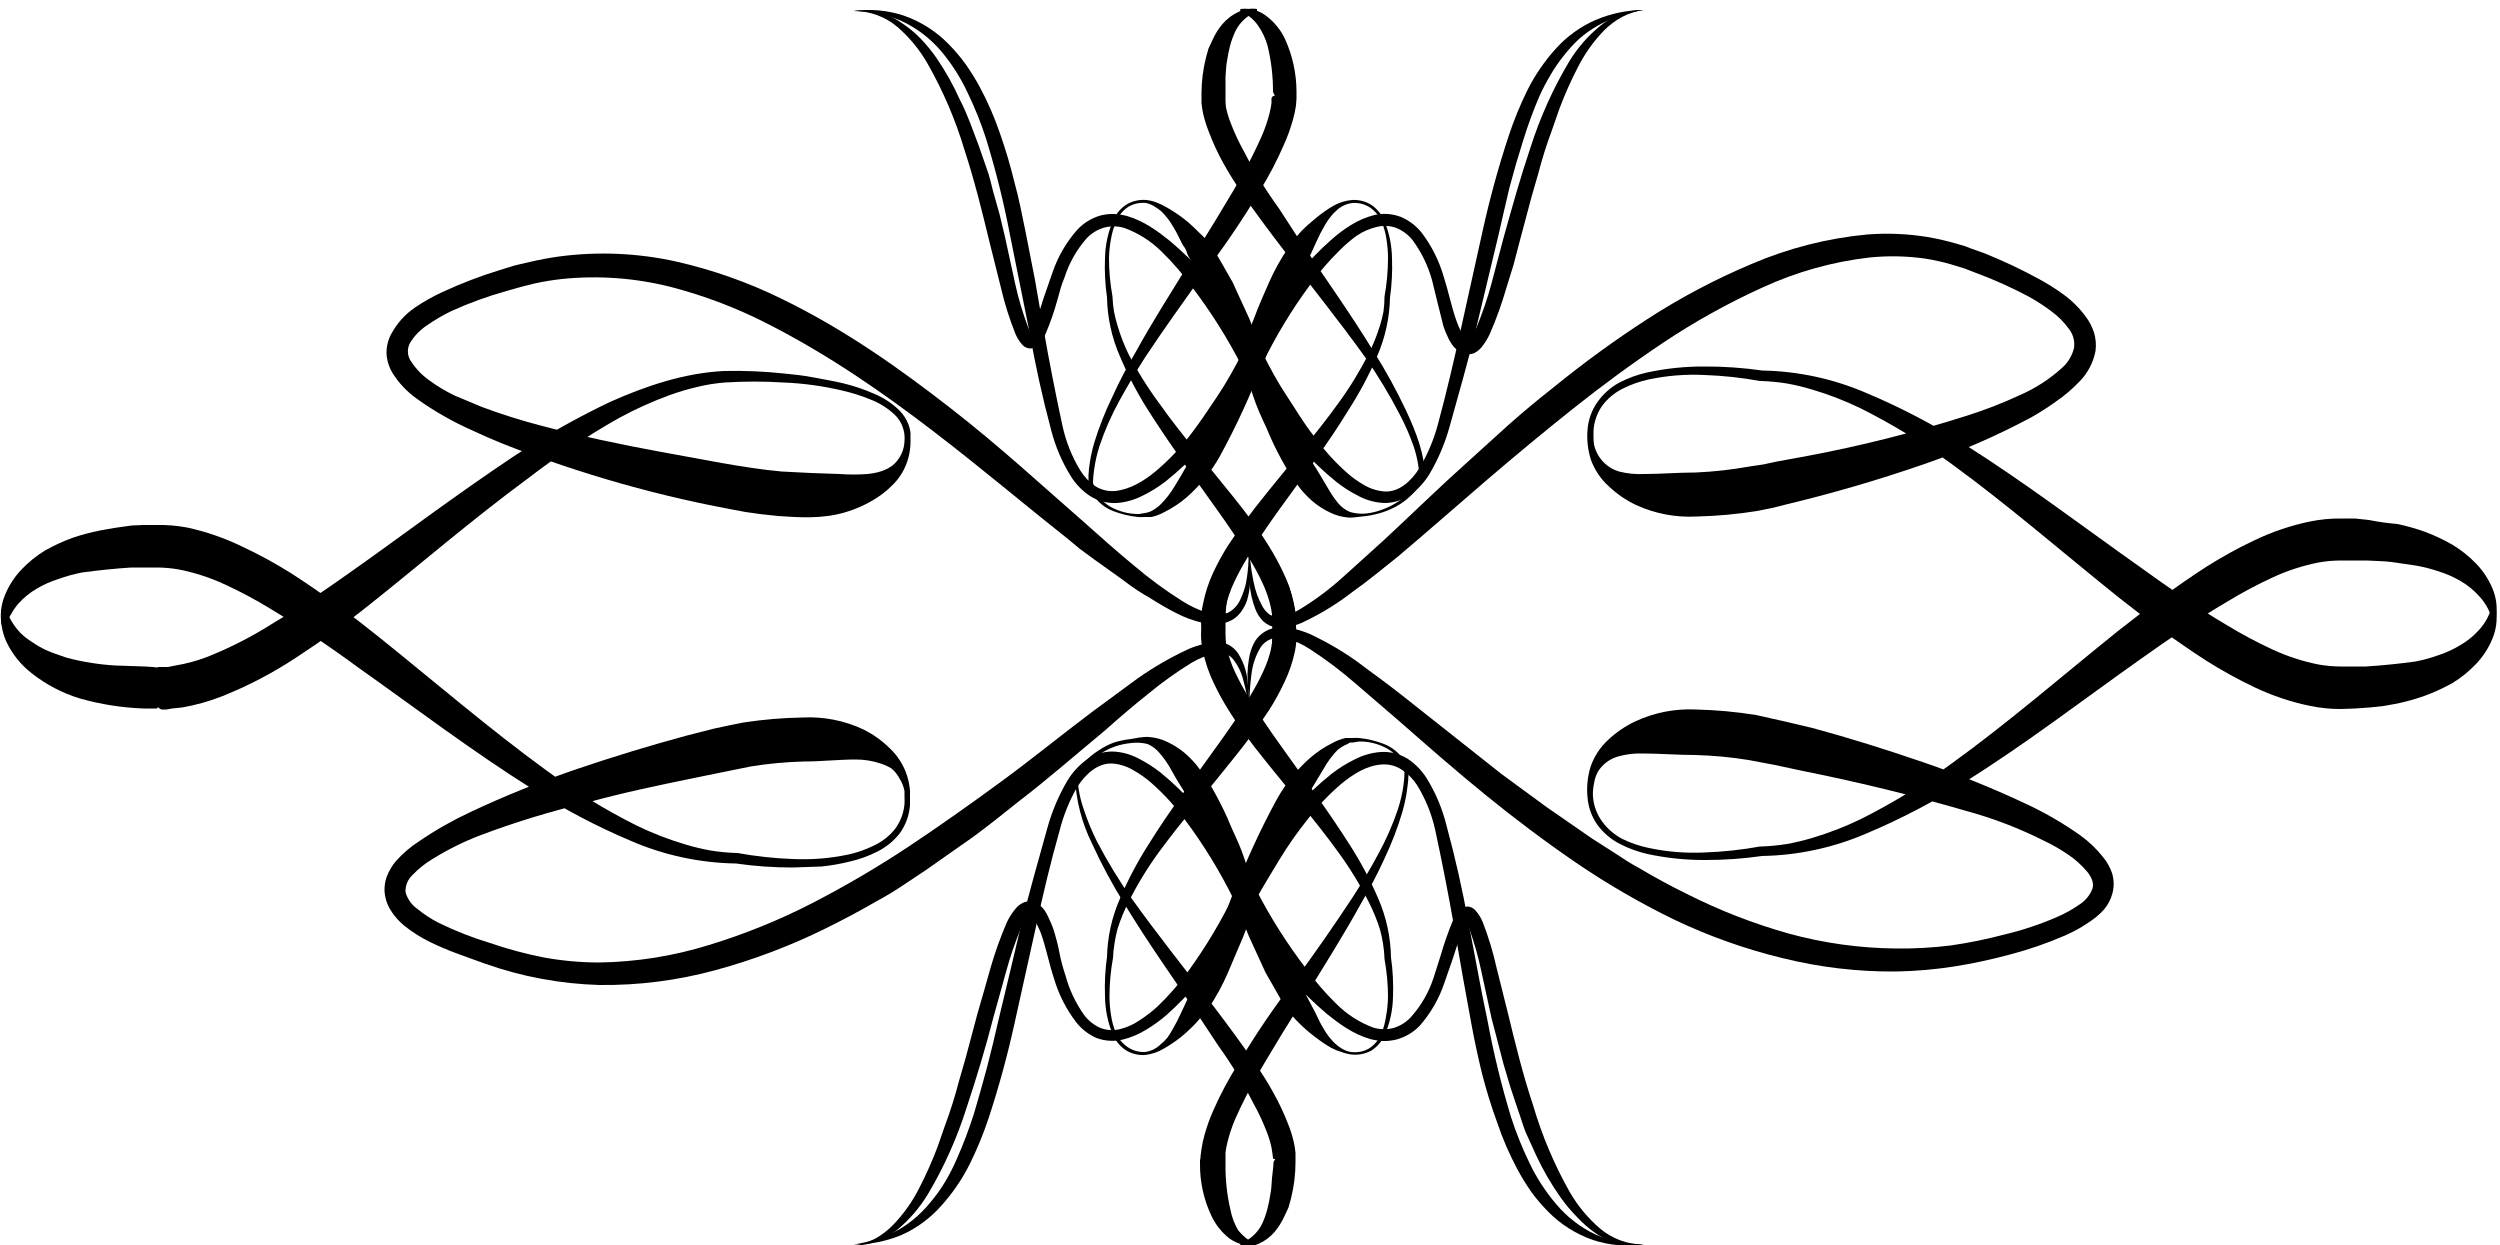
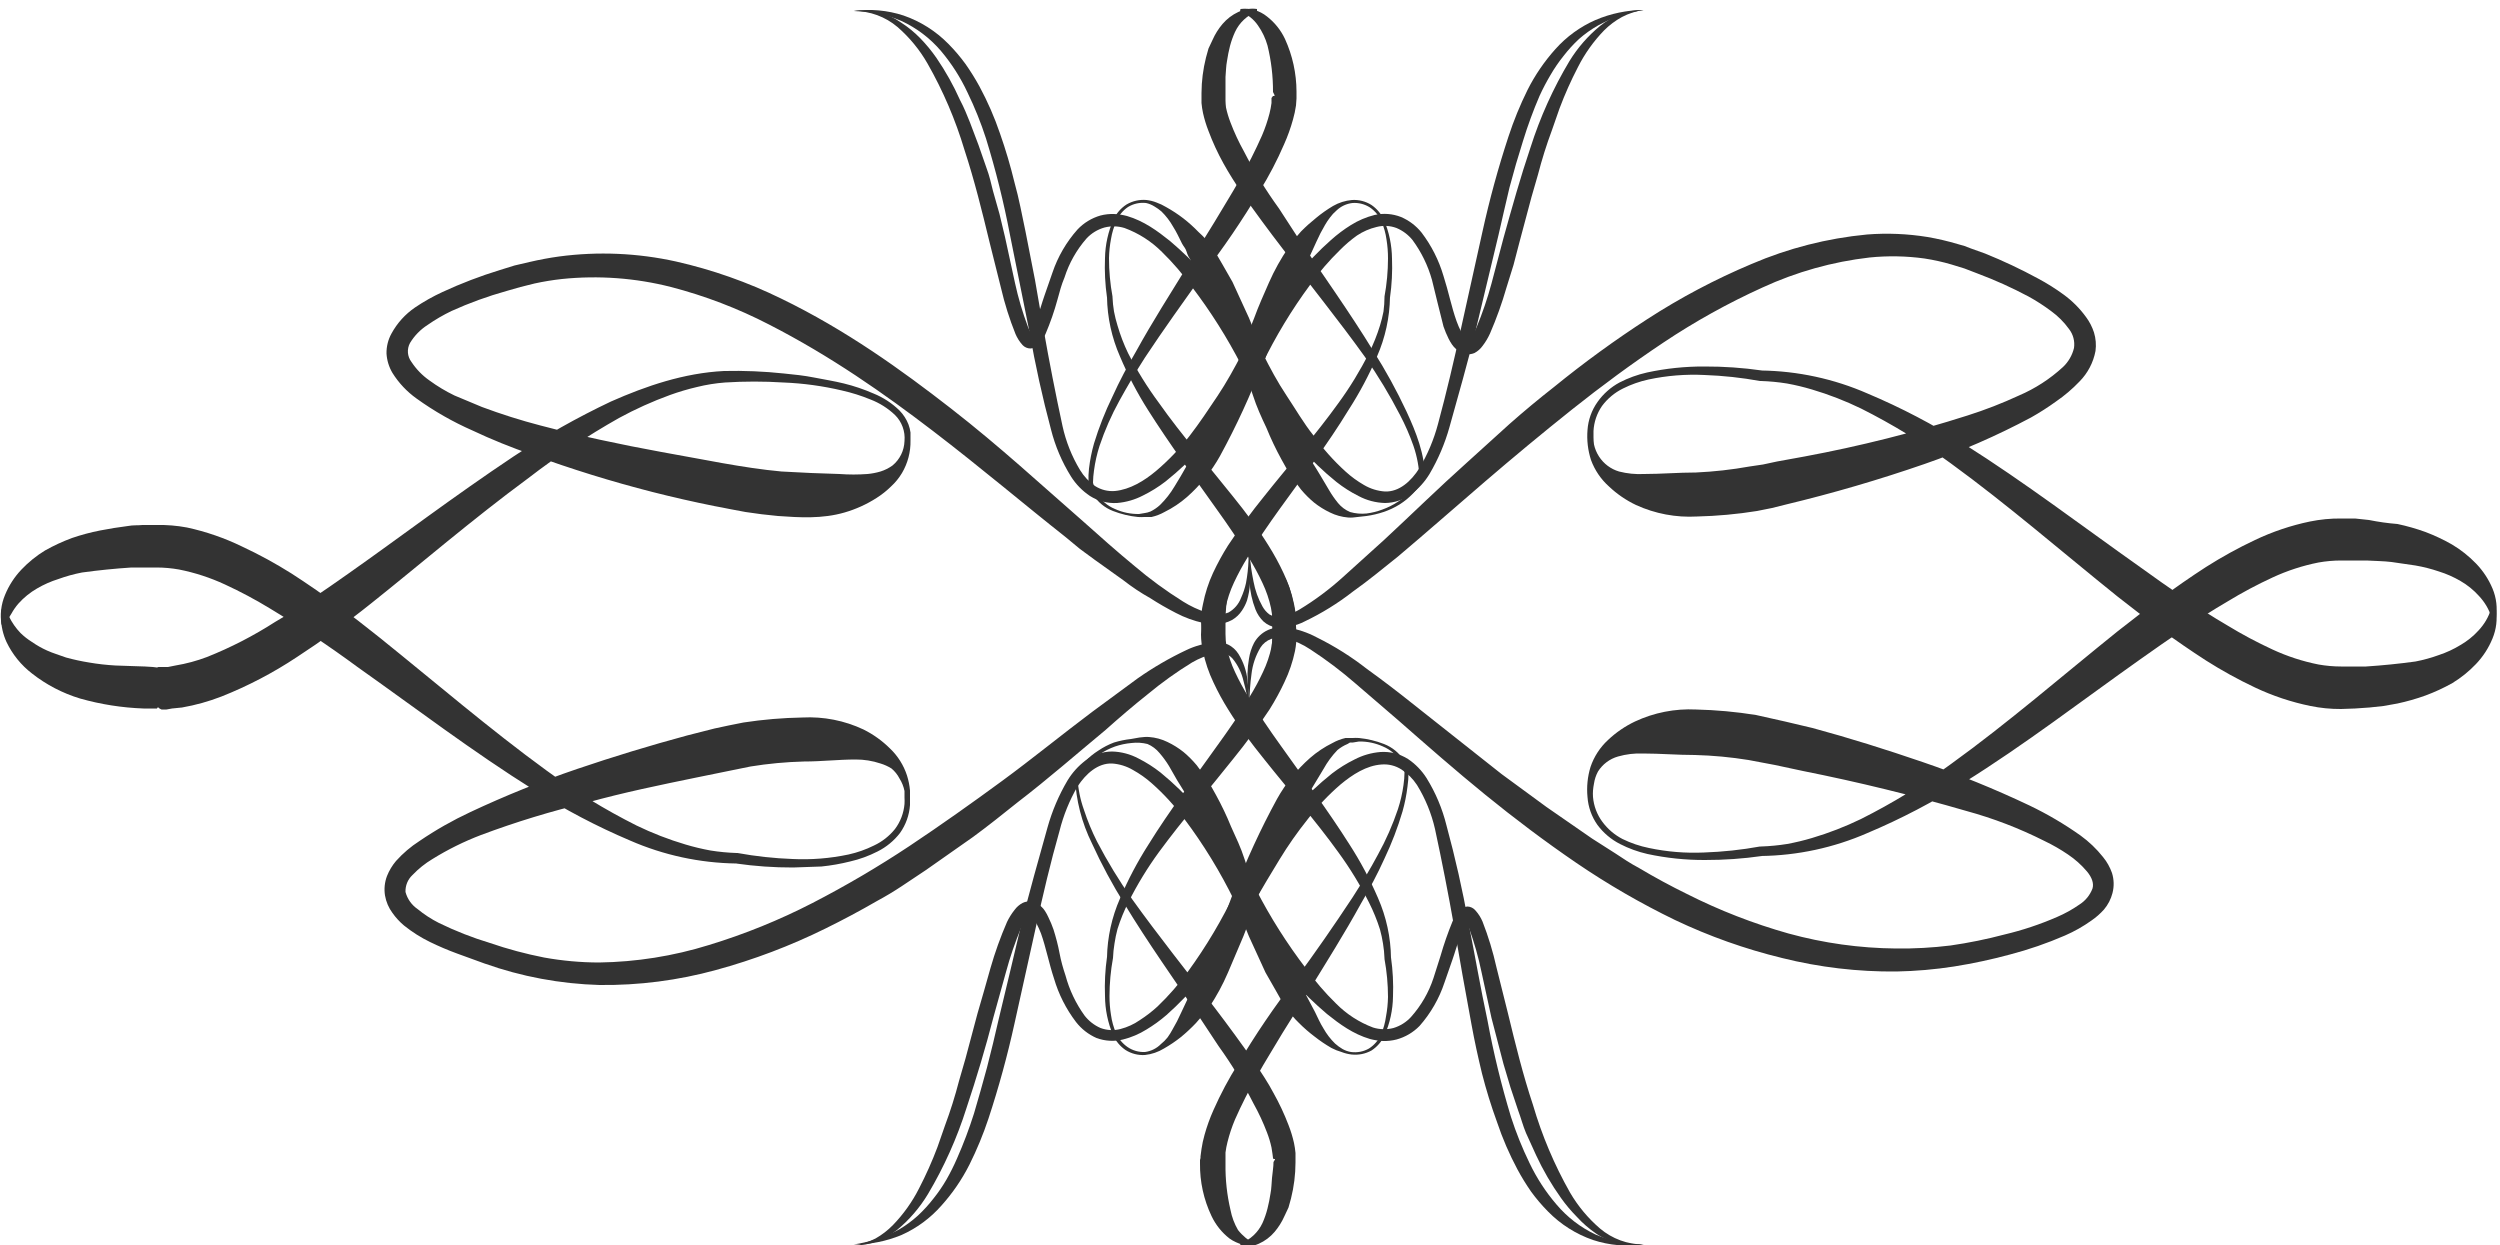
- <svg xmlns="http://www.w3.org/2000/svg" data-name="Layer 1" viewBox="0 0 500 248.93" class="fleuron f2" width="300" style="display:block; margin: 1rem auto;">
+ <svg xmlns="http://www.w3.org/2000/svg" data-name="Layer 1" viewBox="0 0 500 248.93" class="fleuron f2" width="150" style="opacity: 0.8; fill: currentColor; display: block; margin: 1rem auto;">
  <path d="M248.1 248.7a8 8 0 0 0 4.4-4.1 17.5 17.5 0 0 0 1-2.9 29.9 29.9 0 0 0 .6-3c.2-1 .2-2 .3-3.1s.3-2.2.3-3.2l.3-.5v-.1h-.3l-.1-.2a6.7 6.7 0 0 0-.1-.8l-.2-1.3a19.9 19.9 0 0 0-.9-3 43.6 43.6 0 0 0-2.7-5.8 86.6 86.6 0 0 0-7-11.5l-3.7-5.6c-5-7.5-10.4-15-15.1-22.8a106.3 106.3 0 0 1-6.5-12.1 32.9 32.9 0 0 1-3.4-13.3v-.2a12.1 12.1 0 0 1 2-2.9 14.1 14.1 0 0 1 2.7-2.2 14.9 14.9 0 0 1 3.1-1.6 18.8 18.8 0 0 1 3.4-.7l1.7-.3 1-.1a5.4 5.4 0 0 1 .9 0 10 10 0 0 1 3.7 1 16.5 16.5 0 0 1 3.2 2 20.3 20.3 0 0 1 2.6 2.6 39.7 39.7 0 0 1 3.9 6q1.7 3.1 3 6.3c1 2.2 2 4.3 2.7 6.5l1.1 3.3 1.1 3.3.3 1-.4.8a103.7 103.7 0 0 1-11 15.8 58.4 58.4 0 0 1-6.7 7 28.7 28.7 0 0 1-4 2.9 16.4 16.4 0 0 1-4.7 2 9 9 0 0 1-5.3-.3 10.6 10.6 0 0 1-4.1-3.2 26.8 26.8 0 0 1-4.4-8.7c-1-3-1.6-6.2-2.6-9a19 19 0 0 0-.9-2 4.3 4.3 0 0 0-1.1-1.6c-.2-.1-.2-.1-.4 0a1.8 1.8 0 0 0-.6.5 9.7 9.7 0 0 0-1 2 71.1 71.1 0 0 0-3 8.8l-2.5 9c-1.6 6.2-3.4 12.2-5.4 18.2a82 82 0 0 1-7.7 17.2 28.2 28.2 0 0 1-6.2 7.2 15.3 15.3 0 0 1-4.1 2.3 12.8 12.8 0 0 1-4.6.8 13.5 13.5 0 0 0 4.4-1.4 15.6 15.6 0 0 0 3.5-2.7 30 30 0 0 0 5.2-7.3 75.3 75.3 0 0 0 3.7-8.3l1.5-4.3a90.3 90.3 0 0 0 2.8-8.9l1.3-4.5 2.4-9 1.3-4.5 1.3-4.6a75 75 0 0 1 3.3-9.2 12.5 12.5 0 0 1 1.5-2.4 4.7 4.7 0 0 1 1.6-1.4 3.1 3.1 0 0 1 3.1.2 4.8 4.8 0 0 1 1.4 1.4 9.4 9.4 0 0 1 .7 1.3 20.9 20.9 0 0 1 1 2.4c.5 1.6.9 3.1 1.2 4.7s.7 3 1.2 4.5a24.7 24.7 0 0 0 3.8 8 8.2 8.2 0 0 0 3.2 2.5 6.6 6.6 0 0 0 4 .2 12.1 12.1 0 0 0 3.9-1.8 26.2 26.2 0 0 0 3.5-2.7 51.2 51.2 0 0 0 6.1-7 100 100 0 0 0 9.5-16l-.1 1.7a164.9 164.9 0 0 0-2.5-6.2l-2.8-6.2-3-6c-1-2-2.2-3.8-3.3-5.6l-1.6-2.8a19.7 19.7 0 0 0-1.9-2.6 6.3 6.3 0 0 0-2.4-1.8 8.8 8.8 0 0 0-3.2-.2 14 14 0 0 0-3.3.7 14.2 14.2 0 0 0-3 1.5 13.4 13.4 0 0 0-2.5 2.2 11.5 11.5 0 0 0-2 2.7v-.2a22.4 22.4 0 0 0 1.3 6.5 45.4 45.4 0 0 0 2.6 6.3 101.6 101.6 0 0 0 7 11.5c5.3 7.4 11 14.5 16.5 21.7a326.4 326.4 0 0 1 8.1 11.1c1.3 2 2.6 3.9 3.7 6a48 48 0 0 1 3 6.4 24.4 24.4 0 0 1 1.1 3.6 17.2 17.2 0 0 1 .3 2v1.9a29.9 29.9 0 0 1-.9 7.2l-.5 1.8-.8 1.7a13.1 13.1 0 0 1-2 3.2c-1.7 2-4.4 3.3-6.9 2.9z" />
  <path d="M251 249.2c-1 .3-3.6-.4-5.1-1.5a12.4 12.4 0 0 1-3.6-4.5 23.8 23.8 0 0 1-2.3-10.5v-.7l.1-.4v-.3l.2-1.5a21.5 21.5 0 0 1 .6-2.8 35.2 35.2 0 0 1 1.8-5 71.2 71.2 0 0 1 4.9-9.2A164.4 164.4 0 0 1 259 196c4-5.4 7.8-10.9 11.5-16.5 1.8-2.8 3.5-5.6 5.1-8.6a55 55 0 0 0 4-9.1 28 28 0 0 0 1.1-4.8 18.7 18.7 0 0 0 .2-2.5 6 6 0 0 0-.8-2.2 7.5 7.5 0 0 0-3.5-3 11.2 11.2 0 0 0-4.8-1l-1.2.2a4 4 0 0 0-.6 0 4 4 0 0 0-.5.3 8 8 0 0 0-2 1.2 18 18 0 0 0-2.8 3.8l-5 8.3c-1.6 2.8-3 5.8-4.4 8.8s-2.8 6-4 9l-.1-2a105.3 105.3 0 0 0 10 15.8 51.5 51.5 0 0 0 6 7 20.6 20.6 0 0 0 7.4 4.8 7.4 7.4 0 0 0 4.1.1 7.8 7.8 0 0 0 3.5-2.2 22 22 0 0 0 4.5-7.8l1.4-4.4a66.5 66.5 0 0 1 2.4-6.9 8.1 8.1 0 0 1 1.4-2.2 2.3 2.3 0 0 1 1.6-.8 2.2 2.2 0 0 1 1.6.8 8 8 0 0 1 1.4 2.2 62.9 62.9 0 0 1 2.8 9.2l2.3 9.2c1.5 6.2 3 12.3 5 18.3a82.7 82.7 0 0 0 7.4 17.5 28.2 28.2 0 0 0 6 7.2 13.5 13.5 0 0 0 8.7 3.2 13.2 13.2 0 0 1-9.5-2.2 22 22 0 0 1-3.8-3.3 30.9 30.9 0 0 1-3.2-3.8 53.7 53.7 0 0 1-5-8.6l-2-4.4c-.6-1.4-1-3-1.6-4.6l-1.5-4.5-1.4-4.7-1.2-4.6-1.2-4.6-1-4.6-1-4.6a62.7 62.7 0 0 0-2.5-8.8 7 7 0 0 0-.7-1.4 1 1 0 0 0 .4 0 .8.8 0 0 0 .4 0 5.2 5.2 0 0 0-1 1.3 21.7 21.7 0 0 0-.9 2c-.6 1.4-1 3-1.5 4.4l-1.6 4.6a25 25 0 0 1-5 8.7 10.2 10.2 0 0 1-4.6 2.7 9.7 9.7 0 0 1-2.7.3 12.4 12.4 0 0 1-2.6-.4c-3.4-1-6.1-3-8.6-5a72.2 72.2 0 0 1-7-6.8 135.2 135.2 0 0 1-11.5-15.5l-.5-1 .4-1a150 150 0 0 1 8.6-18.7 31.2 31.2 0 0 1 6.6-8.2 20.9 20.9 0 0 1 4.5-3 9.7 9.7 0 0 1 2.6-1h.7a5.7 5.7 0 0 1 .7 0 9.5 9.5 0 0 1 1.3 0 19 19 0 0 1 5 1.2 8.2 8.2 0 0 1 4 3.3 6.8 6.8 0 0 1 .9 2.5 18.2 18.2 0 0 1-.2 2.7 32.1 32.1 0 0 1-1 5 64.3 64.3 0 0 1-3.6 9.4c-1.4 3.1-3 6.1-4.7 9-3.3 6-6.9 11.7-10.4 17.4l-5.3 8.5c-1.7 2.9-3.5 5.7-5.1 8.6a94.4 94.4 0 0 0-4.4 8.7 30.5 30.5 0 0 0-1.5 4.5 16.9 16.9 0 0 0-.4 2.1v2.3a38.1 38.1 0 0 0 1 9.2 12.7 12.7 0 0 0 1.5 4 10.4 10.4 0 0 0 3.4 2.8z" />
  <path d="M248.1 109.5a7.3 7.3 0 0 1 6.2 2.2 12.8 12.8 0 0 1 2 2.6 21 21 0 0 1 1.5 3 26.9 26.9 0 0 1 1.3 6.3l.2 3.2a15.8 15.8 0 0 1-.3 3.4 27.3 27.3 0 0 1-2.1 6.2 50.3 50.3 0 0 1-3 5.5 126 126 0 0 1-7.2 9.8c-5 6.3-10.2 12.3-14.9 18.7a70.8 70.8 0 0 0-6.1 10 36 36 0 0 0-2.2 5.4 26 26 0 0 0-.6 2.9 23.1 23.1 0 0 0-.3 2.9 42.4 42.4 0 0 0-.7 7.6 23.3 23.3 0 0 0 .3 3.8 14 14 0 0 0 1 3.6 6.6 6.6 0 0 0 2.3 2.8 5.7 5.7 0 0 0 3.5 1 5.5 5.5 0 0 0 3.2-1.6 8.1 8.1 0 0 0 1.3-1.3 13.6 13.6 0 0 0 1-1.6 31.4 31.4 0 0 0 1.7-3.3l1.6-3.4 3.2-6.8 3-7q.8-1.7 1.4-3.5l1.3-3.5.2 1.8a100.9 100.9 0 0 0-10.1-16.5 44.9 44.9 0 0 0-6.4-7 21 21 0 0 0-3.8-2.7 9.5 9.5 0 0 0-4.2-1.3c-2.8-.1-5.2 2-6.9 4.6a34.5 34.5 0 0 0-3.6 8.9c-1.8 6.3-3.3 12.7-4.7 19.1l-4.3 19.4a193.6 193.6 0 0 1-5.2 19 70.3 70.3 0 0 1-3.8 9.2 37.5 37.5 0 0 1-5.6 8.2 23.3 23.3 0 0 1-8 5.9 24.9 24.9 0 0 1-9.6 1.9 27.7 27.7 0 0 0 9.1-3 22.6 22.6 0 0 0 3.8-2.8 28.3 28.3 0 0 0 3.1-3.4 30.3 30.3 0 0 0 2.6-3.8 43.6 43.6 0 0 0 2.1-4.2 87.6 87.6 0 0 0 3.4-9l1.3-4.5 1.3-4.7 1.2-4.8 1.1-4.7 2.3-9.6 2.3-9.7c1.6-6.4 3.4-12.8 5.2-19.2a39.2 39.2 0 0 1 4-9.4 14.3 14.3 0 0 1 3.6-4 9 9 0 0 1 5.3-1.8 11.9 11.9 0 0 1 5.3 1.4 26 26 0 0 1 4.4 2.8 58.6 58.6 0 0 1 7.3 7.1 97.5 97.5 0 0 1 6.2 8c2 2.7 3.7 5.5 5.5 8.4l.4.8-.3 1a69 69 0 0 1-2.5 7.4l-3.1 7.3a43 43 0 0 1-3.8 7l-1.3 1.6-1.3 1.5a33.4 33.4 0 0 1-3 2.8 26.6 26.6 0 0 1-3.4 2.3 9.2 9.2 0 0 1-3.8 1.3 6.5 6.5 0 0 1-3.9-1 7.3 7.3 0 0 1-2.5-3 20.4 20.4 0 0 1-1.6-7.8 43.3 43.3 0 0 1 .4-7.8v.1a30.8 30.8 0 0 1 2.6-11.8 73 73 0 0 1 5.7-10.8c4.2-6.8 9.1-13.2 13.7-19.7 2.3-3.2 4.6-6.4 6.5-9.8a49.5 49.5 0 0 0 2.7-5 22.7 22.7 0 0 0 1.7-5 15.7 15.7 0 0 0 .2-2.6V124a38.2 38.2 0 0 0-.5-5.6 17.4 17.4 0 0 0-.7-2.6 11.5 11.5 0 0 0-1-2.4 7.6 7.6 0 0 0-4-3.4z" />
  <path d="M251.4 110a7.6 7.6 0 0 0-4 3.4 11.5 11.5 0 0 0-1.1 2.4 17.4 17.4 0 0 0-.7 2.6 38.2 38.2 0 0 0-.5 5.5v2.9a15.7 15.7 0 0 0 .2 2.5 22.7 22.7 0 0 0 1.7 5.1 49.5 49.5 0 0 0 2.7 5c2 3.4 4.2 6.6 6.5 9.8 4.6 6.5 9.4 12.9 13.7 19.7a73 73 0 0 1 5.7 10.7 30.8 30.8 0 0 1 2.6 12v-.1a43.3 43.3 0 0 1 .4 7.8 20 20 0 0 1-1.7 7.8 7.2 7.2 0 0 1-2.6 3 6.7 6.7 0 0 1-4 .8 8 8 0 0 1-2-.5 10.5 10.5 0 0 1-2-.8 28 28 0 0 1-3.4-2.3 28.6 28.6 0 0 1-3.1-2.7 18.2 18.2 0 0 1-1.4-1.5 20 20 0 0 1-1.2-1.6 38.9 38.9 0 0 1-2.1-3.5l-2-3.5-3.3-7.2-1.5-3.7-1.4-3.7-.4-1 .5-.9a110.1 110.1 0 0 1 12-16.3 60 60 0 0 1 7.4-7 26.6 26.6 0 0 1 4.5-2.8 13.6 13.6 0 0 1 5.2-1.5 9.2 9.2 0 0 1 5.5 1.4 13 13 0 0 1 3.7 3.8 33 33 0 0 1 4 9.5 228.9 228.9 0 0 1 4.4 19.5c1.3 6.5 2.4 13 3.8 19.5a178.9 178.9 0 0 0 4.7 19.3 71 71 0 0 0 3.7 9.2 37.5 37.5 0 0 0 5.4 8.3 23.2 23.2 0 0 0 7.8 6 24.8 24.8 0 0 0 9.6 2 22.4 22.4 0 0 1-10.1-.9 23.2 23.2 0 0 1-9-5.7 34.7 34.7 0 0 1-3.4-4 46.6 46.6 0 0 1-2.7-4.4 61.5 61.5 0 0 1-4.1-9.5 101.5 101.5 0 0 1-3-9.7c-.8-3.3-1.5-6.5-2.1-9.8l-1.8-9.9-1.7-9.8a524.6 524.6 0 0 0-3.8-19.4 29.2 29.2 0 0 0-3.6-8.8 10.7 10.7 0 0 0-3.1-3.1 6.4 6.4 0 0 0-4-1c-3 .2-5.8 2-8.2 4a46.4 46.4 0 0 0-6.6 7c-2 2.5-3.9 5.2-5.6 8s-3.4 5.6-5 8.4l.2-1.9 1.5 3.5 1.6 3.6 1.7 3.4 1.7 3.5 3.6 6.6.9 1.7.9 1.7c.5 1 1 2.2 1.7 3.3a13.5 13.5 0 0 0 2.3 3 9.3 9.3 0 0 0 1.5 1.1 5.1 5.1 0 0 0 1.7.6 5.7 5.7 0 0 0 3.6-.7 6.4 6.4 0 0 0 2.4-2.8 13.8 13.8 0 0 0 1-3.6 23.4 23.4 0 0 0 .4-3.9 42.4 42.4 0 0 0-.7-7.6v-.1a23.1 23.1 0 0 0-.3-3 26 26 0 0 0-.6-2.8 36 36 0 0 0-2.2-5.4 70.8 70.8 0 0 0-6.1-10c-4.6-6.4-9.9-12.4-14.9-18.7-2.5-3.1-5-6.4-7.1-9.8a50.3 50.3 0 0 1-3-5.5 27.3 27.3 0 0 1-2.1-6.2 15.8 15.8 0 0 1-.4-3.4l.2-3.2a26.9 26.9 0 0 1 1.3-6.3 21 21 0 0 1 1.5-3 12.8 12.8 0 0 1 2-2.6 7.3 7.3 0 0 1 6.2-2.2z" />
  <path d="M251.4 2.3a8 8 0 0 0-4.4 4.1 17.5 17.5 0 0 0-1 2.8 29.8 29.8 0 0 0-.6 3c-.2 1-.2 2.1-.3 3.2v4.7a13.3 13.3 0 0 0 .1 1.4 19.8 19.8 0 0 0 .9 3 43.5 43.5 0 0 0 2.7 5.8 86.6 86.6 0 0 0 7 11.4l3.7 5.7c5 7.5 10.4 15 15.1 22.7a108 108 0 0 1 6.7 12.2c1.9 4.1 3.7 8.6 3.7 13.3l-.2.1a12.6 12.6 0 0 1-2.2 3 14.5 14.5 0 0 1-2.7 2.2 15.1 15.1 0 0 1-3.2 1.5 19 19 0 0 1-3.4.8l-1.8.2-.9.1a5.5 5.5 0 0 1-1 0 10 10 0 0 1-3.6-1 16.5 16.5 0 0 1-3.2-2 20.3 20.3 0 0 1-2.6-2.6 39.7 39.7 0 0 1-3.9-6q-1.7-3.1-3-6.3c-1-2.1-2-4.3-2.7-6.5l-1.1-3.2-1.1-3.4-.3-1 .4-.7a103.7 103.7 0 0 1 11-15.8 58.4 58.4 0 0 1 6.7-7 28.7 28.7 0 0 1 4-3 16.4 16.4 0 0 1 4.7-2 9 9 0 0 1 5.3.4 10.6 10.6 0 0 1 4.1 3.1 26.8 26.8 0 0 1 4.4 8.7c1 3.1 1.6 6.2 2.6 9a18.9 18.9 0 0 0 .9 2.1 4.3 4.3 0 0 0 1 1.7c.3.1.3.1.4 0a1.8 1.8 0 0 0 .6-.6 9.7 9.7 0 0 0 1.1-1.9 71.1 71.1 0 0 0 3-8.8l2.4-9.1c1.7-6.1 3.4-12.2 5.4-18.1a82 82 0 0 1 7.8-17.3 28.2 28.2 0 0 1 6.1-7 15.3 15.3 0 0 1 4.1-2.4 12.8 12.8 0 0 1 4.6-.8 13.5 13.5 0 0 0-4.3 1.4 15.6 15.6 0 0 0-3.6 2.7 30 30 0 0 0-5.2 7.3 75.3 75.3 0 0 0-3.7 8.3l-1.5 4.3a90.3 90.3 0 0 0-2.8 8.9l-1.3 4.5-2.4 9-1.2 4.6-1.4 4.5a75 75 0 0 1-3.3 9.2 12.5 12.5 0 0 1-1.5 2.5 4.7 4.7 0 0 1-1.6 1.4 3.1 3.1 0 0 1-3-.3 4.8 4.8 0 0 1-1.5-1.4 9.4 9.4 0 0 1-.7-1.2 20.9 20.9 0 0 1-1-2.4l-1.2-4.8-1.1-4.5a24.7 24.7 0 0 0-3.9-8 8.2 8.2 0 0 0-3.2-2.4 6.6 6.6 0 0 0-4-.2 12.1 12.1 0 0 0-3.9 1.7A26.2 26.2 0 0 0 268 50a51.2 51.2 0 0 0-6 7 100 100 0 0 0-9.6 15.9l.1-1.6 1.3 3 1.3 3.2 2.7 6.1 3 6c1 2 2.3 3.8 3.4 5.7l1.6 2.7a19.7 19.7 0 0 0 1.8 2.6 6.3 6.3 0 0 0 2.4 1.8 8.8 8.8 0 0 0 3.3.3 14 14 0 0 0 3.2-.8 14.2 14.2 0 0 0 3-1.5 13.4 13.4 0 0 0 2.6-2.1 11.5 11.5 0 0 0 1.8-2.7v.2a22.4 22.4 0 0 0-1.2-6.6A45.4 45.4 0 0 0 280 83a101.6 101.6 0 0 0-7-11.6c-5.3-7.4-11-14.4-16.5-21.7a326.4 326.4 0 0 1-8.1-11c-1.3-2-2.6-4-3.7-6a48 48 0 0 1-3-6.5 24.4 24.4 0 0 1-1.1-3.6 17.2 17.2 0 0 1-.3-2v-2a29.9 29.9 0 0 1 .9-7.1l.5-1.8.8-1.7a13.1 13.1 0 0 1 2-3.2c1.7-2 4.4-3.4 6.9-3z" />
  <path d="M248.1 1.8a7 7 0 0 1 5.3 1.5 12.3 12.3 0 0 1 3.6 4.5 25.5 25.5 0 0 1 2.3 10.5v1.4l-.1 1.4a21.6 21.6 0 0 1-.6 2.8 35.1 35.1 0 0 1-1.8 5 71.2 71.2 0 0 1-4.8 9.2A164.3 164.3 0 0 1 240.5 55c-3.9 5.5-7.8 10.9-11.5 16.5-1.8 2.8-3.5 5.7-5.1 8.6a55 55 0 0 0-4 9.1 28 28 0 0 0-1.1 4.9 18.7 18.7 0 0 0-.2 2.4 6 6 0 0 0 .8 2.2 7.5 7.5 0 0 0 3.6 3.1 11.2 11.2 0 0 0 4.8 1l1.2-.2a4 4 0 0 0 .5-.1 4 4 0 0 0 .6-.2 8 8 0 0 0 1.9-1.3 18 18 0 0 0 2.9-3.7c1.7-2.7 3.2-5.6 4.9-8.4s3-5.8 4.4-8.8 2.8-6 4-9l.1 2a105.3 105.3 0 0 0-9.9-15.7 51.5 51.5 0 0 0-6-7 20.6 20.6 0 0 0-7.5-4.8 7.4 7.4 0 0 0-4-.1 7.8 7.8 0 0 0-3.6 2.2 22 22 0 0 0-4.4 7.8c-.6 1.4-1 2.9-1.4 4.4a53 53 0 0 1-2.4 6.9 8.1 8.1 0 0 1-1.5 2.2 2.3 2.3 0 0 1-1.5.7 2.2 2.2 0 0 1-1.6-.7 8 8 0 0 1-1.4-2.2 62.9 62.9 0 0 1-2.9-9.2l-2.3-9.2c-1.5-6.2-3-12.3-5-18.4a82.7 82.7 0 0 0-7.4-17.3 28.2 28.2 0 0 0-6-7.3 13.5 13.5 0 0 0-8.7-3.2 13.2 13.2 0 0 1 9.4 2.3 22 22 0 0 1 3.9 3.2 30.9 30.9 0 0 1 3.2 3.9A53.7 53.7 0 0 1 192 20c.8 1.5 1.4 3 2 4.5l1.7 4.5 1.6 4.6c.6 1.6.9 3 1.3 4.6l1.3 4.6 1.1 4.6 1 4.6 1 4.6a62.7 62.7 0 0 0 2.6 8.8 7 7 0 0 0 .7 1.4 1 1 0 0 0-.4 0 .8.8 0 0 0-.4 0 5.2 5.2 0 0 0 1-1.3 21.7 21.7 0 0 0 .9-2c.6-1.4 1-3 1.5-4.4l1.6-4.6a25 25 0 0 1 5-8.6 10.2 10.2 0 0 1 4.6-2.8 9.7 9.7 0 0 1 2.7-.3 12.4 12.4 0 0 1 2.6.4c3.4 1 6.1 3 8.6 5a72.2 72.2 0 0 1 7 6.8 135.2 135.2 0 0 1 11.5 15.5l.5 1-.4 1a150 150 0 0 1-8.6 18.7 31.2 31.2 0 0 1-6.6 8.2 20.9 20.9 0 0 1-4.5 3 9.7 9.7 0 0 1-2.6 1h-.7a5.7 5.7 0 0 1-.7 0 9.5 9.5 0 0 1-1.3 0 19 19 0 0 1-5-1.2 8.2 8.2 0 0 1-4-3.3 6.8 6.8 0 0 1-.9-2.5 18.2 18.2 0 0 1 .1-2.7 32.1 32.1 0 0 1 1-5 64.3 64.3 0 0 1 3.7-9.4c1.4-3.1 3-6.1 4.7-9 3.3-6 6.9-11.6 10.4-17.3l5.3-8.6c1.7-2.9 3.5-5.7 5.1-8.6a94.4 94.4 0 0 0 4.4-8.7 30.5 30.5 0 0 0 1.5-4.4 16.9 16.9 0 0 0 .4-2.1v-1l.3-.4h.3V19l-.3-.6a38.1 38.1 0 0 0-1.1-9.3 13.2 13.2 0 0 0-1.9-4 7.4 7.4 0 0 0-3.6-2.8z" />
  <path d="M251.4 141.5a7.3 7.3 0 0 1-6.2-2.2 12.8 12.8 0 0 1-2-2.6 21 21 0 0 1-1.5-3 26.9 26.9 0 0 1-1.3-6.3l-.2-3.2a15.8 15.8 0 0 1 .4-3.4 27.3 27.3 0 0 1 2-6.2 50.3 50.3 0 0 1 3-5.5 126 126 0 0 1 7.2-9.8c5-6.3 10.3-12.3 14.9-18.7a70.8 70.8 0 0 0 6.1-10 36 36 0 0 0 2.2-5.5 26 26 0 0 0 .7-2.8 23.1 23.1 0 0 0 .2-2.9v-.1a42.4 42.4 0 0 0 .7-7.6 23.3 23.3 0 0 0-.3-3.8 14 14 0 0 0-1-3.6 6.6 6.6 0 0 0-2.3-2.8 5.7 5.7 0 0 0-3.5-.9 5.5 5.5 0 0 0-3.2 1.5 8.1 8.1 0 0 0-1.3 1.4 13.6 13.6 0 0 0-1 1.5 31.4 31.4 0 0 0-1.7 3.3l-1.6 3.5-3.2 6.7-3 7L254 69l-1.3 3.6-.2-2c1.5 3 3 5.8 4.8 8.5s3.4 5.5 5.4 8a44.9 44.9 0 0 0 6.4 7.2 21 21 0 0 0 3.7 2.7 9.5 9.5 0 0 0 4.2 1.3c2.8.1 5.2-2 6.9-4.7a34.5 34.5 0 0 0 3.7-8.8c1.7-6.3 3.2-12.7 4.6-19.1l4.3-19.4a193.6 193.6 0 0 1 5.2-19 70.3 70.3 0 0 1 3.8-9.3 37.5 37.5 0 0 1 5.6-8.2 23.3 23.3 0 0 1 8-5.8 24.9 24.9 0 0 1 9.6-2 27.7 27.7 0 0 0-9.1 3.1 22.6 22.6 0 0 0-3.8 2.7 28.3 28.3 0 0 0-3.1 3.4 30.3 30.3 0 0 0-2.6 3.8 43.6 43.6 0 0 0-2.2 4.2 87.6 87.6 0 0 0-3.3 9l-1.4 4.6-1.3 4.7-1.1 4.7-1.1 4.8-2.3 9.6-2.3 9.6c-1.6 6.4-3.4 12.8-5.2 19.2a39.2 39.2 0 0 1-4 9.4 14.3 14.3 0 0 1-3.6 4 9 9 0 0 1-5.3 1.8 11.9 11.9 0 0 1-5.3-1.4 26 26 0 0 1-4.4-2.8 58.6 58.6 0 0 1-7.3-7 97.6 97.6 0 0 1-6.2-8 123 123 0 0 1-5.4-8.5l-.5-.8.3-1a69 69 0 0 1 2.6-7.4c.9-2.5 2-4.9 3-7.2a43 43 0 0 1 3.9-7l1.2-1.7 1.3-1.5a33.4 33.4 0 0 1 3-2.7 26.6 26.6 0 0 1 3.4-2.4 9.2 9.2 0 0 1 3.8-1.2 6.5 6.5 0 0 1 3.9 1 7.3 7.3 0 0 1 2.5 3 20.4 20.4 0 0 1 1.6 7.7 43.3 43.3 0 0 1-.4 7.8v-.1a30.8 30.8 0 0 1-2.6 11.9 73 73 0 0 1-5.7 10.7c-4.2 6.9-9.1 13.3-13.7 19.7-2.3 3.2-4.6 6.5-6.5 9.8a49.5 49.5 0 0 0-2.7 5 22.7 22.7 0 0 0-1.7 5.1 15.7 15.7 0 0 0-.2 2.6v2.8a38.2 38.2 0 0 0 .5 5.5 17.4 17.4 0 0 0 .7 2.6 11.5 11.5 0 0 0 1 2.4 7.6 7.6 0 0 0 4 3.5z" />
  <path d="M248.1 141a7.6 7.6 0 0 0 4-3.5 11.5 11.5 0 0 0 1.1-2.4 17.4 17.4 0 0 0 .7-2.6 38.2 38.2 0 0 0 .6-5.5v-2.8a15.7 15.7 0 0 0-.3-2.6 22.7 22.7 0 0 0-1.7-5 49.5 49.5 0 0 0-2.7-5c-2-3.4-4.2-6.6-6.5-9.8-4.6-6.5-9.4-13-13.7-19.8a73 73 0 0 1-5.6-10.7 30.8 30.8 0 0 1-2.6-11.9v.1a43.3 43.3 0 0 1-.4-7.9 20 20 0 0 1 1.7-7.7 7.2 7.2 0 0 1 2.6-3 6.7 6.7 0 0 1 4-.9 8 8 0 0 1 2 .5 10.5 10.5 0 0 1 1.9.9 28 28 0 0 1 3.5 2.3 28.6 28.6 0 0 1 3 2.7 18.1 18.1 0 0 1 1.5 1.5 20 20 0 0 1 1.2 1.6 38.9 38.9 0 0 1 2.1 3.4l2 3.5 3.3 7.2 1.5 3.7a61 61 0 0 1 1.4 3.8l.4 1-.6.9a110.1 110.1 0 0 1-12 16.3 60 60 0 0 1-7.4 7 26.6 26.6 0 0 1-4.5 2.8 13.6 13.6 0 0 1-5.2 1.5 9.2 9.2 0 0 1-5.4-1.4 13 13 0 0 1-3.8-3.9 33 33 0 0 1-4-9.4 228.9 228.9 0 0 1-4.3-19.5L202 47a178.9 178.9 0 0 0-4.8-19.3 71 71 0 0 0-3.7-9.2 37.5 37.5 0 0 0-5.3-8.3 23.2 23.2 0 0 0-7.9-6 24.8 24.8 0 0 0-9.6-2 22.4 22.4 0 0 1 10 .9 23.2 23.2 0 0 1 9 5.7 34.7 34.7 0 0 1 3.4 4 46.6 46.6 0 0 1 2.8 4.5 61.5 61.5 0 0 1 4.1 9.4 101.6 101.6 0 0 1 2.9 9.8c.9 3.2 1.5 6.5 2.2 9.8L207 56l1.7 9.8a524.6 524.6 0 0 0 3.8 19.4A29.2 29.2 0 0 0 216 94a10.7 10.7 0 0 0 3 3.2 6.4 6.4 0 0 0 4 1c3-.3 5.8-2 8.2-4a46.4 46.4 0 0 0 6.7-7c2-2.6 3.8-5.3 5.6-8s3.4-5.6 4.9-8.5l-.2 1.9c-.4-1.2-1-2.3-1.5-3.5l-1.6-3.5-1.6-3.5-1.7-3.4-3.7-6.7c-.3-.5-.6-1-.8-1.7s-.6-1-.9-1.6c-.6-1.2-1.1-2.3-1.8-3.4a13.5 13.5 0 0 0-2.3-3 9.3 9.3 0 0 0-1.4-1 5.1 5.1 0 0 0-1.7-.7 5.7 5.7 0 0 0-3.6.8 6.4 6.4 0 0 0-2.3 2.8 13.8 13.8 0 0 0-1.1 3.6 23.4 23.4 0 0 0-.4 3.8 42.4 42.4 0 0 0 .7 7.7v.1a23.1 23.1 0 0 0 .3 2.9 26 26 0 0 0 .7 2.8 36 36 0 0 0 2.1 5.5 70.8 70.8 0 0 0 6.2 10c4.5 6.4 9.8 12.4 14.8 18.7 2.5 3.1 5 6.4 7.1 9.8a50.3 50.3 0 0 1 3 5.5 27.3 27.3 0 0 1 2.1 6.2 15.8 15.8 0 0 1 .4 3.4l-.2 3.2a26.9 26.9 0 0 1-1.3 6.3 21 21 0 0 1-1.5 3 12.8 12.8 0 0 1-2 2.6 7.3 7.3 0 0 1-6.2 2.2z" />
  <path d="M1.2 121.9a9.6 9.6 0 0 0 .6 1.4 12.9 12.9 0 0 0 2.3 3.3 13.4 13.4 0 0 0 2.3 1.8 18.6 18.6 0 0 0 3 1.7 18.8 18.8 0 0 0 1.8.7l2 .7a43.2 43.2 0 0 0 4.6 1 46.4 46.4 0 0 0 5.3.6l2.9.1 3 .1 1.6.1.8.1c.2 0 0 0 0 0l.3-.1h1.9l1.5-.3a33 33 0 0 0 6.3-1.7 79.5 79.5 0 0 0 13.6-7c4.8-2.8 9.6-6.1 14.7-9.7 10.1-7.1 21-15.4 33-23.4a157 157 0 0 1 19.5-11c7-3.1 14.6-5.7 22.6-6.1a92.8 92.8 0 0 1 12 .5c2 .2 4 .4 6 .8s4 .7 6 1.2a36.6 36.6 0 0 1 5.9 2 16 16 0 0 1 5.2 3.4 8.3 8.3 0 0 1 1.8 2.8 7.6 7.6 0 0 1 .4 1.6v1.6a12.3 12.3 0 0 1-1.7 6.5 12 12 0 0 1-2.2 2.7 17.6 17.6 0 0 1-2.9 2.3 24.4 24.4 0 0 1-6.4 2.9c-4.5 1.3-9 1-13.3.7q-3.3-.3-6.5-.8l-3.2-.6-1.5-.3-1.6-.3a252.4 252.4 0 0 1-12.3-2.8 251.5 251.5 0 0 1-24.2-7.5c-4-1.4-8-3-11.8-4.8a61.6 61.6 0 0 1-11.2-6.4 18 18 0 0 1-4.8-5.1 8.6 8.6 0 0 1-1.2-3.9 8 8 0 0 1 1-4 15 15 0 0 1 4.7-5.2 38.8 38.8 0 0 1 5.5-3.1A90.5 90.5 0 0 1 100 54l2.9-.9 3-.7q3-.7 5.9-1.1a67.2 67.2 0 0 1 23.4 1 96 96 0 0 1 21 7.4c13 6.3 24.1 14.3 34 22s18.3 15.5 26 22.2c3.8 3.4 7.3 6.5 10.7 9.3a82.6 82.6 0 0 0 9.7 7.1 21 21 0 0 0 4.7 2.2 6.2 6.2 0 0 0 4.4 0 5.6 5.6 0 0 0 2.5-2.9 14.6 14.6 0 0 0 1-3 30.7 30.7 0 0 0 .5-4.5v-1.6l.3 1.6a27.6 27.6 0 0 1 0 4.6 15.2 15.2 0 0 1-.6 3.4 8.7 8.7 0 0 1-1 2 5.9 5.9 0 0 1-2 1.9 6.7 6.7 0 0 1-2.9.8 10.8 10.8 0 0 1-2.8-.2 21.7 21.7 0 0 1-5.5-2 60.6 60.6 0 0 1-5.2-3c-1.8-1-3.6-2.2-5.4-3.6L219 112l-3-2.2-2.9-2.4c-8-6.3-16.7-13.7-26.5-21.2s-20.5-15-32.8-21.3a94.5 94.5 0 0 0-19.6-7.5 62.5 62.5 0 0 0-21.8-1.6 52.3 52.3 0 0 0-5.5.9l-2.8.7-2.8.8a76.7 76.7 0 0 0-11 4 35 35 0 0 0-4.8 2.8 11.1 11.1 0 0 0-3.5 3.6 3.5 3.5 0 0 0 .3 3.8 13.7 13.7 0 0 0 3.6 3.7 32.2 32.2 0 0 0 5 3l5.5 2.3a119.6 119.6 0 0 0 11.7 3.7c8 2.1 16 3.8 24.2 5.3 8 1.4 16.3 3.2 24 3.9l5.9.3 5.7.2a37.4 37.4 0 0 0 5.6 0 13.3 13.3 0 0 0 2.6-.5 8.4 8.4 0 0 0 2.4-1.2 6.6 6.6 0 0 0 2.4-4.9 6.5 6.5 0 0 0-1.9-5.2 14.8 14.8 0 0 0-4.9-3.1 35.3 35.3 0 0 0-5.7-1.8 61.4 61.4 0 0 0-11.7-1.6 92.5 92.5 0 0 0-11.7 0 34 34 0 0 0-5.6.9 48 48 0 0 0-5.4 1.6 74.8 74.8 0 0 0-10.2 4.6 152.8 152.8 0 0 0-18.1 12C94.3 104 84 112.9 74.2 120.7c-5 4-9.9 7.5-14.8 10.7a81.6 81.6 0 0 1-15.1 7.9 41.4 41.4 0 0 1-7.9 2.2l-2 .2-1.1.2h-1l-.4-.2-.2-.2h-.2l-.1.2h-2.7a53.5 53.5 0 0 1-12.7-2 29.3 29.3 0 0 1-9.6-5 17.4 17.4 0 0 1-5.1-6.3 12.2 12.2 0 0 1-1.1-4.8 6.6 6.6 0 0 1 .1-1.7z" />
  <path d="M.3 124.9A10.8 10.8 0 0 1 1 119a16.3 16.3 0 0 1 3.3-5.1 23 23 0 0 1 4.7-3.8 37.6 37.6 0 0 1 5.4-2.5 42.8 42.8 0 0 1 5.6-1.5l2.8-.5 2.8-.4c1-.2 2-.1 2.9-.2h2.8a29.6 29.6 0 0 1 6.1.5 48.8 48.8 0 0 1 11 3.8 90 90 0 0 1 9.9 5.4c6.2 4 12 8.3 17.6 12.8 11.2 9 22 18.3 33.4 26.6a126.7 126.7 0 0 0 18 11 64.3 64.3 0 0 0 9.8 3.8 46.5 46.5 0 0 0 5 1.2 41.4 41.4 0 0 0 5.2.5h.2a77.2 77.2 0 0 0 11 1.2 43.8 43.8 0 0 0 11.2-.9 22.2 22.2 0 0 0 5.1-1.8 11.8 11.8 0 0 0 4.2-3.3 9.7 9.7 0 0 0 1.9-5 11.3 11.3 0 0 0 0-1.3V158.2a7.3 7.3 0 0 0-1-2.5 6.4 6.4 0 0 0-1.6-2 9 9 0 0 0-2.2-1 15.4 15.4 0 0 0-5-.8c-3.4 0-6.8.4-10.3.4a79.6 79.6 0 0 0-10.7 1l-10.8 2.2c-7.3 1.5-14.6 3-21.8 5a179.2 179.2 0 0 0-21.3 6.5 57 57 0 0 0-9.7 4.8 19 19 0 0 0-4 3.2 4.4 4.4 0 0 0-1.4 3.4 6 6 0 0 0 2.4 3.4 23.4 23.4 0 0 0 4.3 2.8 68.6 68.6 0 0 0 10.2 4 82 82 0 0 0 10.8 2.9 62.6 62.6 0 0 0 11 1 77.7 77.7 0 0 0 22-3.5 124.3 124.3 0 0 0 20.7-8.4 205 205 0 0 0 19.4-11.4c6.3-4.2 12.5-8.6 18.5-13s12-9.3 18-13.8l9.1-6.7a66.2 66.2 0 0 1 9.8-5.7 16.1 16.1 0 0 1 5.5-1.5 6 6 0 0 1 2.8.4 5.2 5.2 0 0 1 2.1 1.9 12.5 12.5 0 0 1 1.8 5.3 37.6 37.6 0 0 1 .3 5.7 39.1 39.1 0 0 0-1.1-5.6 10.9 10.9 0 0 0-2.2-4.5 3.5 3.5 0 0 0-3.6-1 16.5 16.5 0 0 0-4.5 1.8 76 76 0 0 0-8.8 6.3c-2.9 2.3-5.7 4.7-8.5 7.2-5.8 4.8-11.5 9.8-17.5 14.4-3 2.4-6 4.8-9 7l-9.4 6.6-4.8 3.2q-2.4 1.6-5 3a173 173 0 0 1-10.3 5.5 121.6 121.6 0 0 1-21.9 8.3 84.4 84.4 0 0 1-23.3 3 75.1 75.1 0 0 1-23-4.3l-5.5-2a58 58 0 0 1-5.4-2.3 27.6 27.6 0 0 1-5.2-3.3 13.3 13.3 0 0 1-2.3-2.5 8.2 8.2 0 0 1-1.5-3.5 7.6 7.6 0 0 1 .4-3.9 11 11 0 0 1 1.8-3 23 23 0 0 1 4.7-4 72.9 72.9 0 0 1 10.2-5.8 209.3 209.3 0 0 1 21.3-8.6q10.9-3.7 22-6.7l5.5-1.4 2.8-.6 3-.6a88.4 88.4 0 0 1 11.8-1 25.5 25.5 0 0 1 12.2 2.4 20.4 20.4 0 0 1 5.3 3.8 13 13 0 0 1 3.4 5.4 14.2 14.2 0 0 1 .6 3v2.9a11 11 0 0 1-2 5.6 13 13 0 0 1-4.5 3.7 23.6 23.6 0 0 1-5.5 2 40.3 40.3 0 0 1-5.7 1l-5.7.2a78.9 78.9 0 0 1-11.4-.8h.1a55 55 0 0 1-21.3-4.6 130.5 130.5 0 0 1-19.2-10.1c-12.3-7.7-23.7-16.4-35.3-24.6A228 228 0 0 0 54 121.7a88.6 88.6 0 0 0-9-4.8 40.6 40.6 0 0 0-9.2-3 26 26 0 0 0-4.5-.4h-5a139.2 139.2 0 0 0-9.9 1 31 31 0 0 0-4.7 1.3 20.6 20.6 0 0 0-4.3 1.9 15 15 0 0 0-3.7 3 11.5 11.5 0 0 0-1.4 2 10.4 10.4 0 0 0-1.1 2.2z" />
  <path d="M499.2 121.9a10.8 10.8 0 0 1-.7 5.8 16.3 16.3 0 0 1-3.3 5.1 23 23 0 0 1-4.7 3.8 37.6 37.6 0 0 1-5.4 2.5 42.8 42.8 0 0 1-5.6 1.6l-2.8.5-2.8.3-2.9.2-2.8.1a29.6 29.6 0 0 1-6.1-.6 48.8 48.8 0 0 1-11.1-3.7 90 90 0 0 1-9.8-5.4c-6.2-4-12-8.3-17.7-12.8-11.2-9-21.9-18.3-33.3-26.6a126.7 126.7 0 0 0-18-11 64.3 64.3 0 0 0-9.8-3.8 46.4 46.4 0 0 0-5-1.2 41.4 41.4 0 0 0-5.2-.5h-.2a77.2 77.2 0 0 0-11.1-1.2 43.5 43.5 0 0 0-11.2.9 21.8 21.8 0 0 0-5.1 1.8 11.6 11.6 0 0 0-4.2 3.5 9.7 9.7 0 0 0-1.7 5v1.3a10.5 10.5 0 0 0 .1 1.4 7.3 7.3 0 0 0 1 2.4 7.2 7.2 0 0 0 4 3 16.7 16.7 0 0 0 5 .5c3.4 0 6.9-.3 10.4-.3a81.7 81.7 0 0 0 10.7-1.2l2.7-.4 2.8-.6 5.5-1a269.3 269.3 0 0 0 32.6-8.2 87.4 87.4 0 0 0 10.3-4 31 31 0 0 0 8.8-5.7 7.7 7.7 0 0 0 2.2-3.8 5 5 0 0 0-1-3.8 16 16 0 0 0-3.6-3.6 38 38 0 0 0-4.5-2.9 84.8 84.8 0 0 0-10.2-4.6l-2.6-1-1.3-.4-1.3-.4a41 41 0 0 0-5.4-1.2 46.2 46.2 0 0 0-11-.2 70.3 70.3 0 0 0-21.4 6 139 139 0 0 0-19.8 11c-6.3 4.2-12.4 8.7-18.3 13.4s-11.8 9.6-17.5 14.5-11.5 10-17.3 14.9c-3 2.4-5.9 4.8-9 7a52.2 52.2 0 0 1-9.7 6 11 11 0 0 1-5.6 1.2 4.9 4.9 0 0 1-2.6-1.2 6.9 6.9 0 0 1-1.6-2.4 18 18 0 0 1-1.2-5.5 47.3 47.3 0 0 1 0-5.7 49.7 49.7 0 0 0 .8 5.6 16.2 16.2 0 0 0 1.8 5 5 5 0 0 0 1.4 1.6 3 3 0 0 0 1.7.4 10.3 10.3 0 0 0 4.3-1.4 56.2 56.2 0 0 0 8.6-6.4l8.3-7.5c5.5-5.1 11-10.5 16.6-15.5l8.5-7.7q4.3-3.8 8.9-7.4a212.1 212.1 0 0 1 18.7-13.6 133.8 133.8 0 0 1 20.8-11 77 77 0 0 1 23.1-5.9 50.8 50.8 0 0 1 12.1.5 52 52 0 0 1 6 1.4l1.4.4 1.3.5 2.8 1a103 103 0 0 1 10.6 5 42.3 42.3 0 0 1 5.1 3.2 20.2 20.2 0 0 1 4.5 4.5 10.7 10.7 0 0 1 1.6 3.1 8.7 8.7 0 0 1 .3 3.7 11.8 11.8 0 0 1-3.2 6.1 29.6 29.6 0 0 1-4.7 4 52.2 52.2 0 0 1-5 3.2 148 148 0 0 1-21.3 9.3 295.6 295.6 0 0 1-27.7 8.1l-2.8.7-3 .6a88.7 88.7 0 0 1-12 1.1 25.8 25.8 0 0 1-12.2-2.3 21 21 0 0 1-5.4-3.7 13.2 13.2 0 0 1-3.6-5.3 15.5 15.5 0 0 1-.7-6 11 11 0 0 1 2-5.6 12.8 12.8 0 0 1 4.4-3.9 23.1 23.1 0 0 1 5.5-2 53 53 0 0 1 11.5-1.2 78.9 78.9 0 0 1 11.5.8h-.2a55 55 0 0 1 21.3 4.6 130.5 130.5 0 0 1 19.3 10.1c12.2 7.7 23.6 16.4 35.2 24.6 5.7 4.1 11.5 8.2 17.5 11.7a88.6 88.6 0 0 0 9 4.8 40.6 40.6 0 0 0 9.2 3 26 26 0 0 0 4.5.4h5a139.2 139.2 0 0 0 9.9-1 31 31 0 0 0 4.7-1.3 20.6 20.6 0 0 0 4.3-2 15 15 0 0 0 3.6-2.9 11.5 11.5 0 0 0 1.5-2 10.4 10.4 0 0 0 1-2.3z" />
  <path d="M498.3 123.5a10.4 10.4 0 0 0-1-2.3 11.5 11.5 0 0 0-1.5-2 15 15 0 0 0-3.7-3 20.6 20.6 0 0 0-4.3-1.9 31 31 0 0 0-4.7-1.2l-4.8-.7c-1.6-.2-3.4-.2-5-.3h-5.1a26 26 0 0 0-4.5.4 40.6 40.6 0 0 0-9.2 3 88.6 88.6 0 0 0-9 4.8c-6 3.5-11.7 7.5-17.5 11.6-11.6 8.2-23 17-35.2 24.6a130.5 130.5 0 0 1-19.3 10.1 55 55 0 0 1-21.3 4.6h.2a78.9 78.9 0 0 1-11.4.8 53.4 53.4 0 0 1-11.5-1.2 23.3 23.3 0 0 1-5.5-2 13 13 0 0 1-4.5-3.8 11 11 0 0 1-2-5.6 15.5 15.5 0 0 1 .6-6 13 13 0 0 1 3.5-5.4 20.9 20.9 0 0 1 5.4-3.7 25.8 25.8 0 0 1 12.2-2.4 89 89 0 0 1 12 1.1l5.8 1.3 5.5 1.3c7.4 2 14.7 4.3 22 6.8a202 202 0 0 1 21.4 8.7 69.8 69.8 0 0 1 10.2 6 22.8 22.8 0 0 1 4.5 4.3 10.5 10.5 0 0 1 1.8 3.2 7.3 7.3 0 0 1 .1 4 8.3 8.3 0 0 1-1.7 3.3 14 14 0 0 1-2.5 2.2 29 29 0 0 1-5.3 3 75.5 75.5 0 0 1-11 3.8 107.3 107.3 0 0 1-11.2 2.4 85.5 85.5 0 0 1-11.5 1 90.8 90.8 0 0 1-22.9-2.7A111 111 0 0 1 335 184a155.4 155.4 0 0 1-19.7-11.4c-6.3-4.3-12.4-8.9-18.3-13.7s-11.6-9.8-17.3-14.8l-8.6-7.4a81.8 81.8 0 0 0-9-6.8 17 17 0 0 0-5.1-2.3 5.2 5.2 0 0 0-2.8.2 4.3 4.3 0 0 0-2.1 1.7 13.2 13.2 0 0 0-1.8 5.3 43.9 43.9 0 0 0-.4 5.6 40.5 40.5 0 0 1-.4-5.7 19.6 19.6 0 0 1 .3-3 10.2 10.2 0 0 1 1-3.1 6 6 0 0 1 2.8-2.6 7.3 7.3 0 0 1 3.8-.5 18.4 18.4 0 0 1 6 2 57.7 57.7 0 0 1 10 6.3c3.2 2.3 6.2 4.6 9.2 7l17.7 14 9 6.6 9.1 6.3 4.7 3c1.5 1 3 2 4.7 2.9q4.7 2.8 9.6 5.2a112.9 112.9 0 0 0 20.3 7.9 83.9 83.9 0 0 0 21.5 3 81 81 0 0 0 10.9-.6 94.9 94.9 0 0 0 10.8-2.2 62.4 62.4 0 0 0 10.5-3.5 25.2 25.2 0 0 0 4.5-2.5 6.5 6.5 0 0 0 2.6-3.2c.3-1-.1-2.2-1.1-3.4a18.4 18.4 0 0 0-3.8-3.4 35.6 35.6 0 0 0-4.7-2.7 83.3 83.3 0 0 0-15.6-6 389 389 0 0 0-32.7-8L355 153l-5.3-1a80.2 80.2 0 0 0-10.7-1c-3.5 0-7-.3-10.4-.3a16 16 0 0 0-5 .6 7 7 0 0 0-4 3 7.3 7.3 0 0 0-.8 2.4 12.2 12.2 0 0 0-.2 1.4 9 9 0 0 0 0 1.3 9.7 9.7 0 0 0 1.9 5 11.7 11.7 0 0 0 4 3.4 22 22 0 0 0 5.3 1.8 43.7 43.7 0 0 0 11 .9 77.2 77.2 0 0 0 11.2-1.2h.2a41.4 41.4 0 0 0 5.2-.5 46.4 46.4 0 0 0 5-1.2 64.3 64.3 0 0 0 9.8-3.8 126.7 126.7 0 0 0 18-11c11.5-8.3 22.2-17.6 33.4-26.6 5.6-4.4 11.4-8.8 17.6-12.8a90 90 0 0 1 9.8-5.4 48.8 48.8 0 0 1 11-3.7 29.6 29.6 0 0 1 6.2-.6h2.8l2.8.3a47.6 47.6 0 0 0 5.7.8 42.8 42.8 0 0 1 5.6 1.6 37.6 37.6 0 0 1 5.3 2.5 23 23 0 0 1 4.8 3.8 16.3 16.3 0 0 1 3.3 5 10.8 10.8 0 0 1 .7 5.9z" />
</svg>
